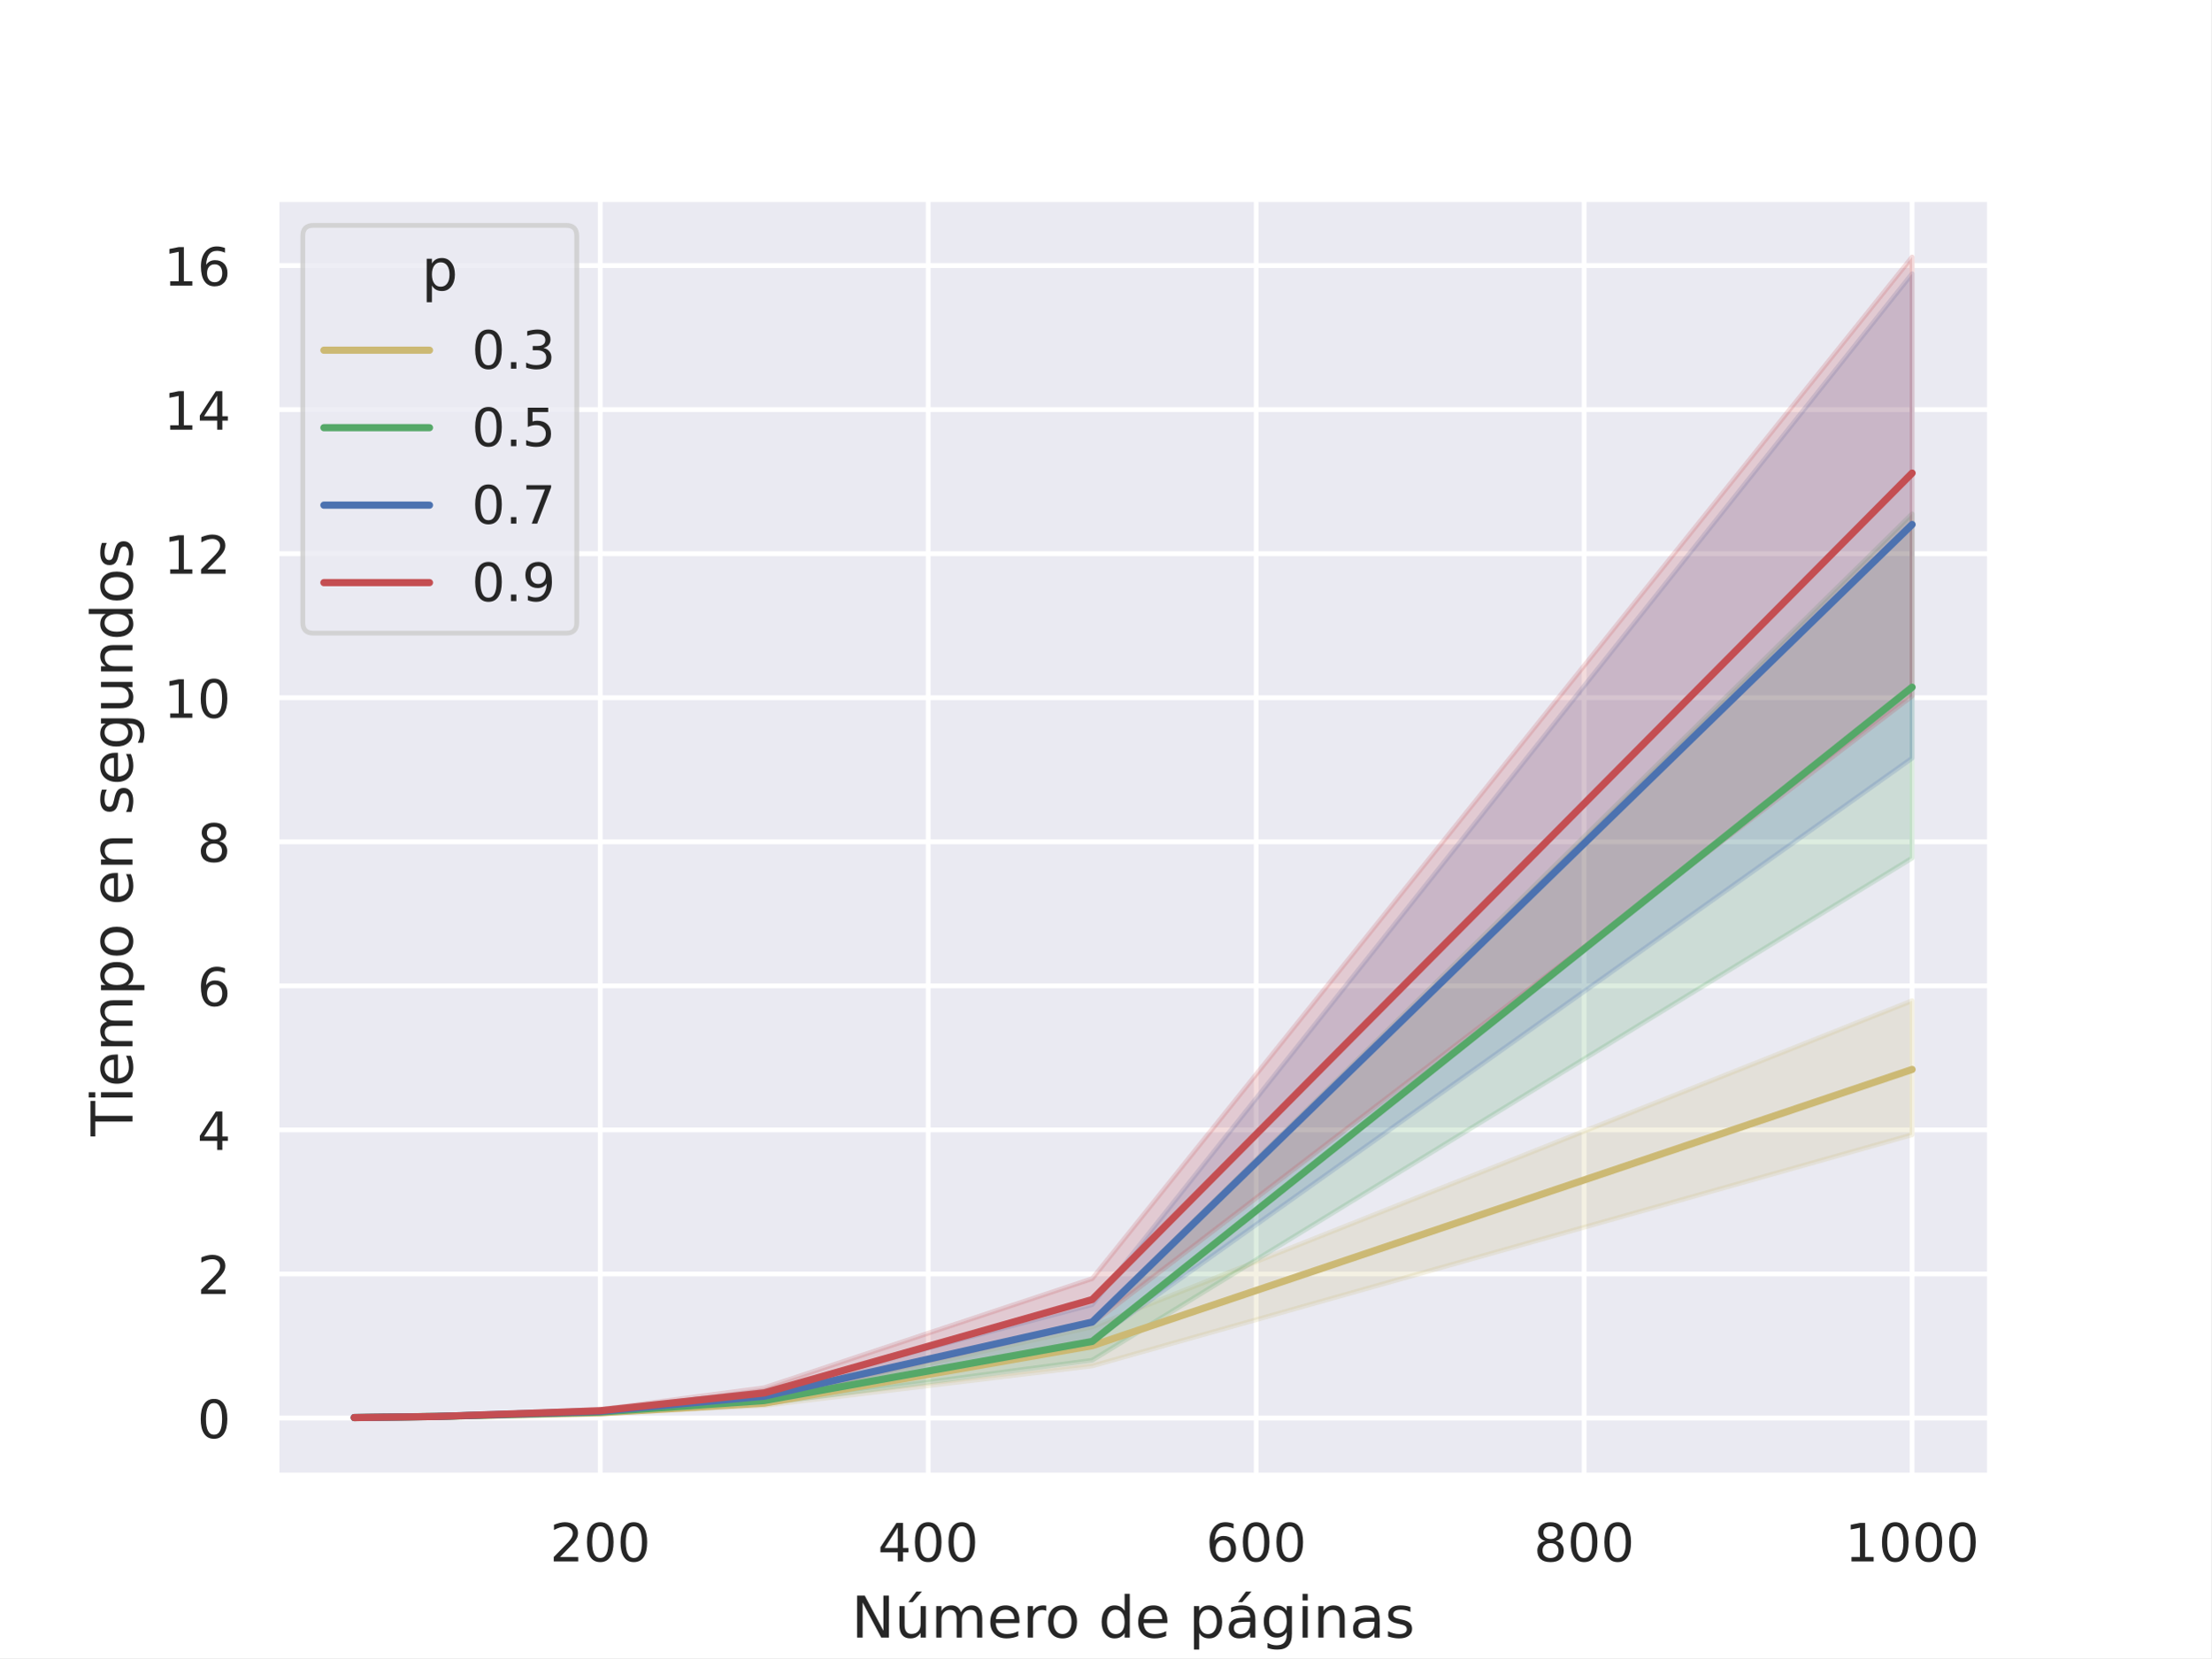
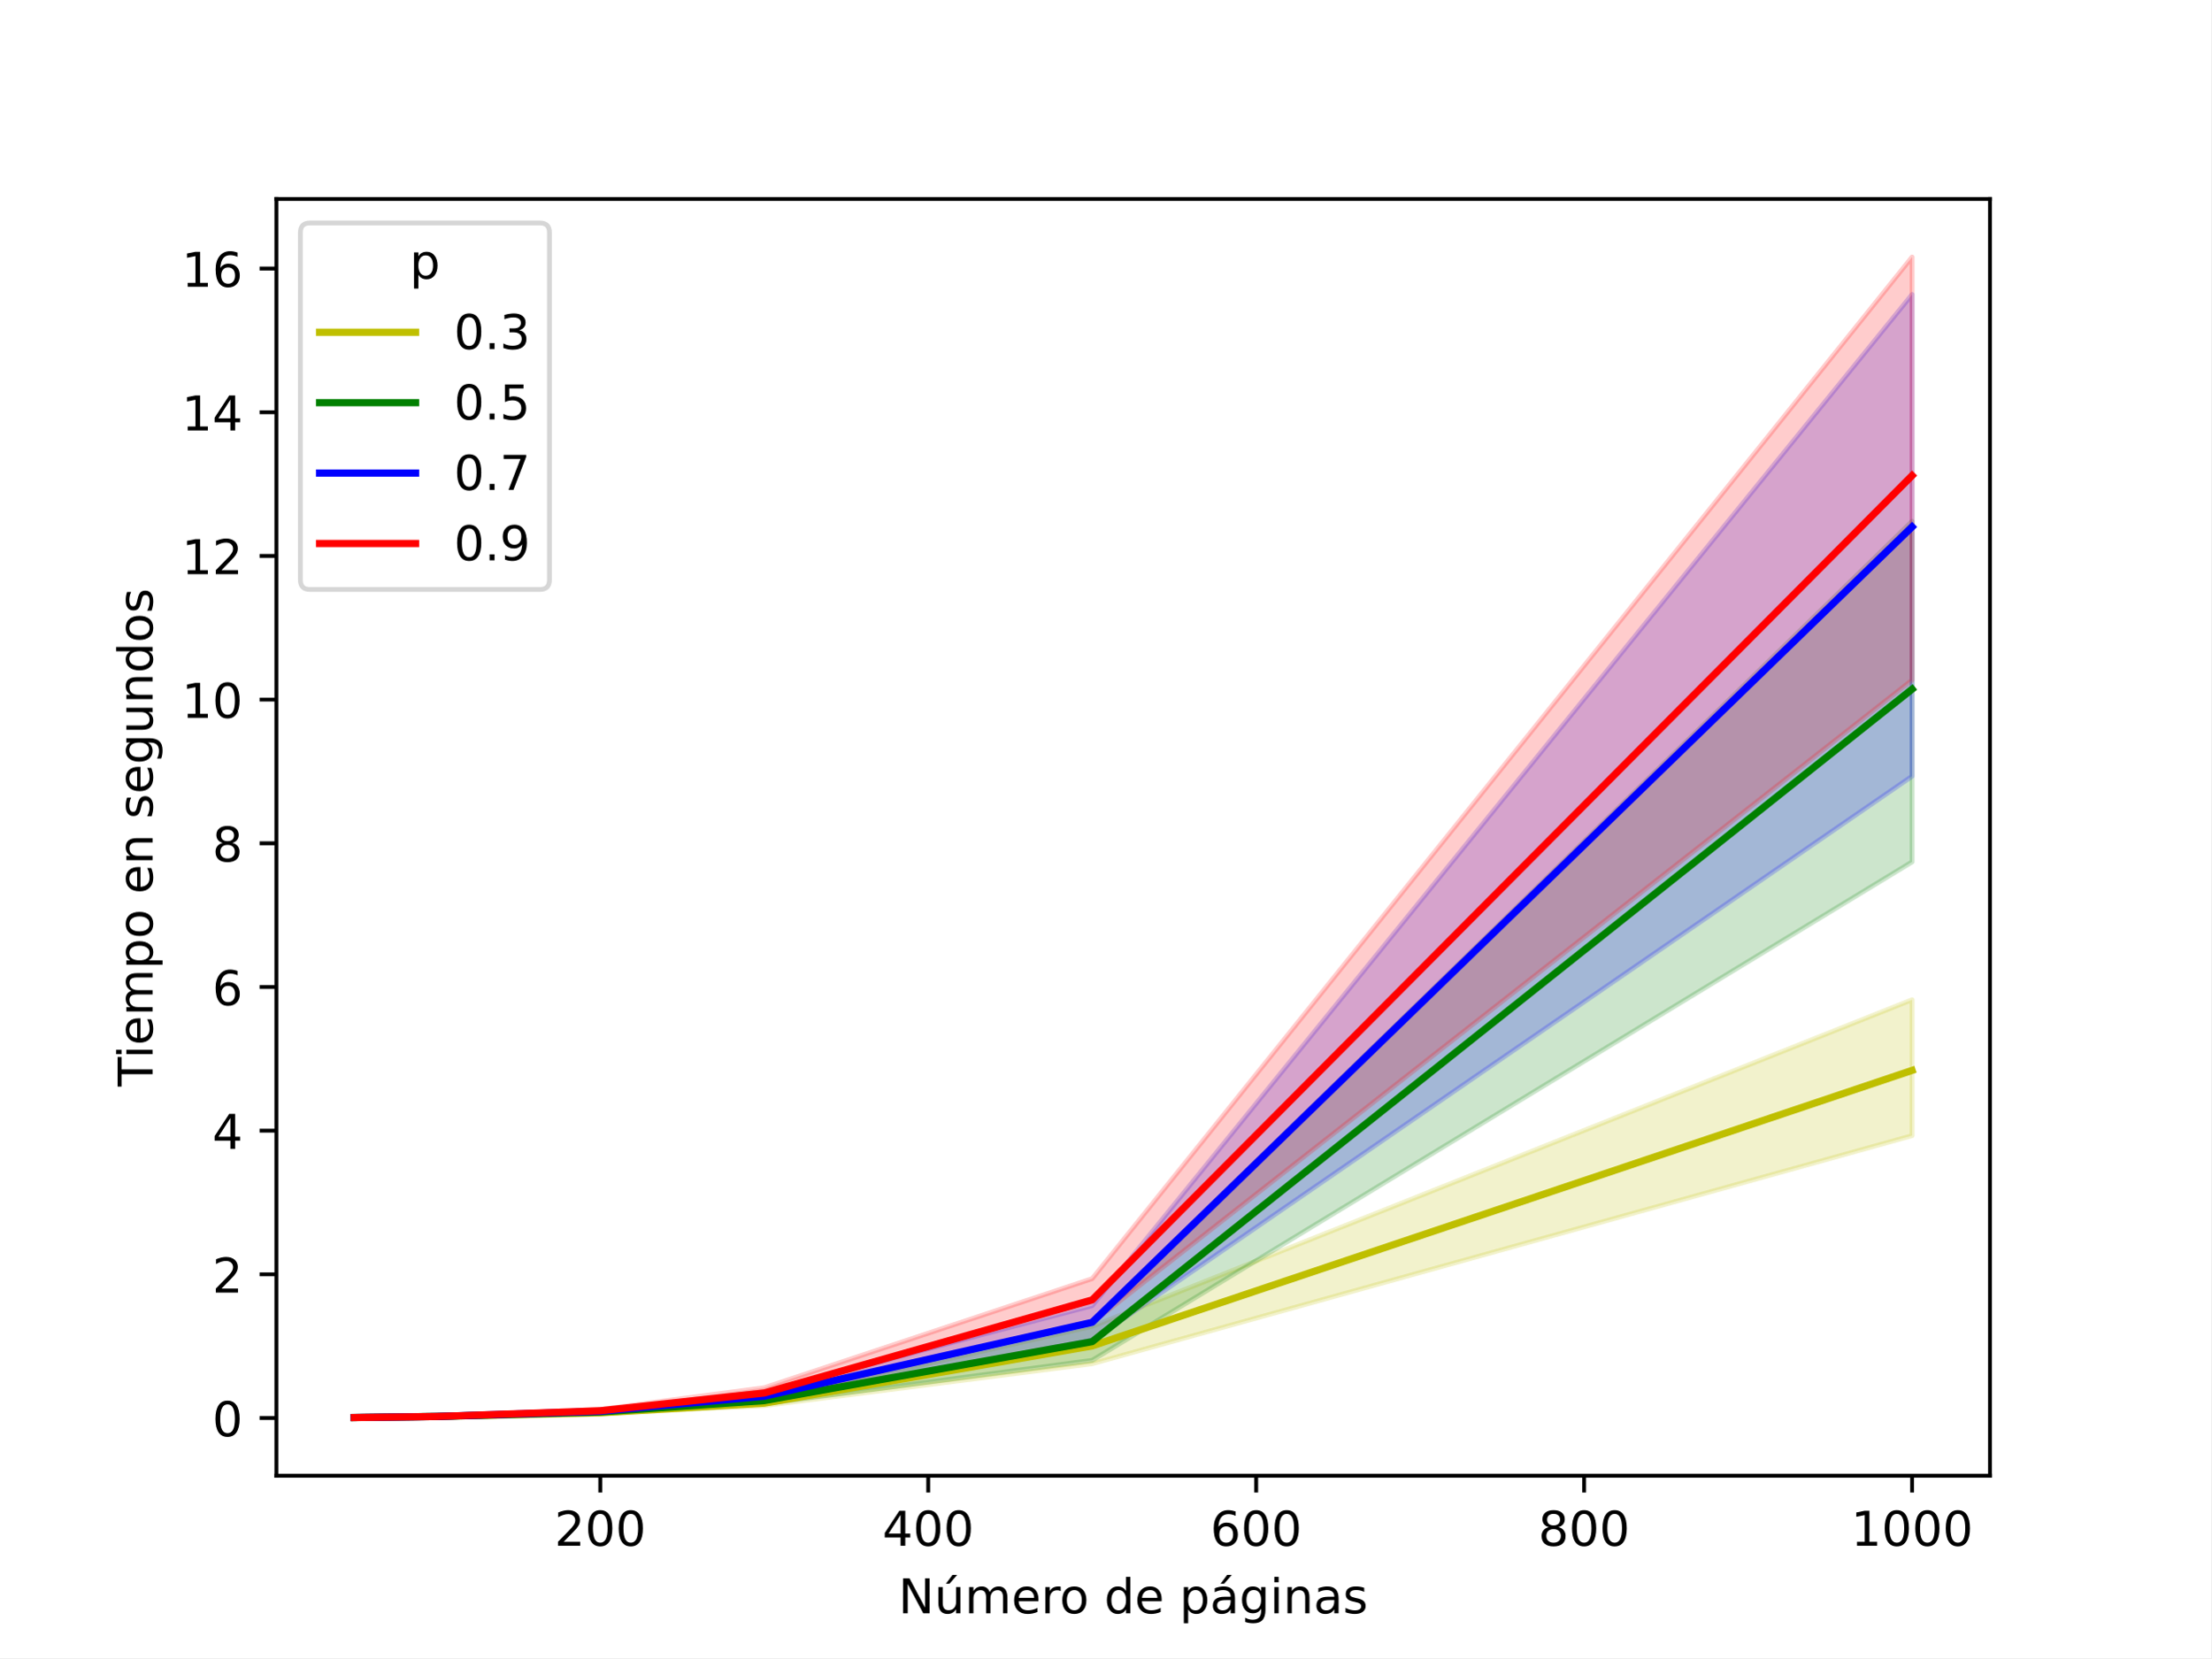
<svg xmlns="http://www.w3.org/2000/svg" xmlns:xlink="http://www.w3.org/1999/xlink" width="460.8pt" height="345.6pt" viewBox="0 0 460.8 345.6" version="1.1">
  <defs>
    <style type="text/css">*{stroke-linejoin: round; stroke-linecap: butt}</style>
  </defs>
  <g id="figure_1">
    <g id="patch_1">
      <path d="M 0 345.6  L 460.8 345.6  L 460.8 0  L 0 0  z " style="fill: #ffffff" />
    </g>
    <g id="axes_1">
      <g id="patch_2">
-         <path d="M 57.6 307.584  L 414.72 307.584  L 414.72 41.472  L 57.6 41.472  z " style="fill: #eaeaf2" />
+         <path d="M 57.6 307.584  L 414.72 307.584  L 414.72 41.472  L 57.6 41.472  z " style="fill: #ffffff" />
+       </g>
+       <g id="PolyCollection_1">
+         <defs>
+           <path id="m29c66a6bcc" d="M 73.833 -50.133  L 73.833 -50.112  L 90.92 -50.324  L 125.094 -50.954  L 159.268 -52.602  L 227.616 -61.349  L 398.487 -108.885  L 398.487 -137.224  L 398.487 -137.224  L 227.616 -69.143  L 159.268 -53.666  L 125.094 -51.267  L 90.92 -50.44  L 73.833 -50.133  z " style="stroke: #bfbf00; stroke-opacity: 0.2" />
+         </defs>
+         <g clip-path="url(#p8016107e3d)">
+           <use xlink:href="#m29c66a6bcc" x="0" y="345.6" style="fill: #bfbf00; fill-opacity: 0.2; stroke: #bfbf00; stroke-opacity: 0.2" />
+         </g>
+       </g>
+       <g id="PolyCollection_2">
+         <defs>
+           <path id="mf8fe63845e" d="M 73.833 -50.15  L 73.833 -50.127  L 90.92 -50.296  L 125.094 -51.052  L 159.268 -52.987  L 227.616 -62.066  L 398.487 -165.953  L 398.487 -236.96  L 398.487 -236.96  L 227.616 -70.181  L 159.268 -54.321  L 125.094 -51.505  L 90.92 -50.411  L 73.833 -50.15  z " style="stroke: #008000; stroke-opacity: 0.2" />
+         </defs>
+         <g clip-path="url(#p8016107e3d)">
+           <use xlink:href="#mf8fe63845e" x="0" y="345.6" style="fill: #008000; fill-opacity: 0.2; stroke: #008000; stroke-opacity: 0.2" />
+         </g>
+       </g>
+       <g id="PolyCollection_3">
+         <defs>
+           <path id="m78f775a35c" d="M 73.833 -50.148  L 73.833 -50.121  L 90.92 -50.314  L 125.094 -51.19  L 159.268 -53.46  L 227.616 -66.257  L 398.487 -183.814  L 398.487 -284.239  L 398.487 -284.239  L 227.616 -73.443  L 159.268 -55.483  L 125.094 -51.684  L 90.92 -50.405  L 73.833 -50.148  z " style="stroke: #0000ff; stroke-opacity: 0.2" />
+         </defs>
+         <g clip-path="url(#p8016107e3d)">
+           <use xlink:href="#m78f775a35c" x="0" y="345.6" style="fill: #0000ff; fill-opacity: 0.2; stroke: #0000ff; stroke-opacity: 0.2" />
+         </g>
+       </g>
+       <g id="PolyCollection_4">
+         <defs>
+           <path id="mcd04e40b9f" d="M 73.833 -50.145  L 73.833 -50.116  L 90.92 -50.29  L 125.094 -51.27  L 159.268 -54.138  L 227.616 -69.916  L 398.487 -203.843  L 398.487 -292.032  L 398.487 -292.032  L 227.616 -79.083  L 159.268 -56.353  L 125.094 -51.844  L 90.92 -50.425  L 73.833 -50.145  z " style="stroke: #ff0000; stroke-opacity: 0.2" />
+         </defs>
+         <g clip-path="url(#p8016107e3d)">
+           <use xlink:href="#mcd04e40b9f" x="0" y="345.6" style="fill: #ff0000; fill-opacity: 0.2; stroke: #ff0000; stroke-opacity: 0.2" />
+         </g>
      </g>
      <g id="matplotlib.axis_1">
        <g id="xtick_1">
          <g id="line2d_1">
-             <path d="M 125.094 307.584  L 125.094 41.472  " clip-path="url(#p46974d1be5)" style="fill: none; stroke: #ffffff; stroke-linecap: round" />
+             <defs>
+               <path id="m97b3fdba13" d="M 0 0  L 0 3.5  " style="stroke: #000000; stroke-width: 0.8" />
+             </defs>
+             <g>
+               <use xlink:href="#m97b3fdba13" x="125.094" y="307.584" style="stroke: #000000; stroke-width: 0.8" />
+             </g>
          </g>
          <g id="text_1">
-             <g style="fill: #262626" transform="translate(114.5958 325.4423)scale(0.11 -0.11)">
+             <g transform="translate(115.5502 322.1824)scale(0.1 -0.1)">
              <defs>
                <path id="DejaVuSans-32" d="M 1228 531  L 3431 531  L 3431 0  L 469 0  L 469 531  Q 828 903 1448 1529  Q 2069 2156 2228 2338  Q 2531 2678 2651 2914  Q 2772 3150 2772 3378  Q 2772 3750 2511 3984  Q 2250 4219 1831 4219  Q 1534 4219 1204 4116  Q 875 4013 500 3803  L 500 4441  Q 881 4594 1212 4672  Q 1544 4750 1819 4750  Q 2544 4750 2975 4387  Q 3406 4025 3406 3419  Q 3406 3131 3298 2873  Q 3191 2616 2906 2266  Q 2828 2175 2409 1742  Q 1991 1309 1228 531  z " transform="scale(0.015625)" />
                <path id="DejaVuSans-30" d="M 2034 4250  Q 1547 4250 1301 3770  Q 1056 3291 1056 2328  Q 1056 1369 1301 889  Q 1547 409 2034 409  Q 2525 409 2770 889  Q 3016 1369 3016 2328  Q 3016 3291 2770 3770  Q 2525 4250 2034 4250  z M 2034 4750  Q 2819 4750 3233 4129  Q 3647 3509 3647 2328  Q 3647 1150 3233 529  Q 2819 -91 2034 -91  Q 1250 -91 836 529  Q 422 1150 422 2328  Q 422 3509 836 4129  Q 1250 4750 2034 4750  z " transform="scale(0.015625)" />
              </defs>
              <use xlink:href="#DejaVuSans-32" />
              <use xlink:href="#DejaVuSans-30" x="63.623" />
              <use xlink:href="#DejaVuSans-30" x="127.246" />
            </g>
          </g>
        </g>
        <g id="xtick_2">
          <g id="line2d_2">
-             <path d="M 193.442 307.584  L 193.442 41.472  " clip-path="url(#p46974d1be5)" style="fill: none; stroke: #ffffff; stroke-linecap: round" />
+             <g>
+               <use xlink:href="#m97b3fdba13" x="193.442" y="307.584" style="stroke: #000000; stroke-width: 0.8" />
+             </g>
          </g>
          <g id="text_2">
-             <g style="fill: #262626" transform="translate(182.9442 325.4423)scale(0.11 -0.11)">
+             <g transform="translate(183.8985 322.1824)scale(0.1 -0.1)">
              <defs>
                <path id="DejaVuSans-34" d="M 2419 4116  L 825 1625  L 2419 1625  L 2419 4116  z M 2253 4666  L 3047 4666  L 3047 1625  L 3713 1625  L 3713 1100  L 3047 1100  L 3047 0  L 2419 0  L 2419 1100  L 313 1100  L 313 1709  L 2253 4666  z " transform="scale(0.015625)" />
              </defs>
              <use xlink:href="#DejaVuSans-34" />
              <use xlink:href="#DejaVuSans-30" x="63.623" />
              <use xlink:href="#DejaVuSans-30" x="127.246" />
            </g>
          </g>
        </g>
        <g id="xtick_3">
          <g id="line2d_3">
-             <path d="M 261.791 307.584  L 261.791 41.472  " clip-path="url(#p46974d1be5)" style="fill: none; stroke: #ffffff; stroke-linecap: round" />
+             <g>
+               <use xlink:href="#m97b3fdba13" x="261.791" y="307.584" style="stroke: #000000; stroke-width: 0.8" />
+             </g>
          </g>
          <g id="text_3">
-             <g style="fill: #262626" transform="translate(251.2925 325.4423)scale(0.11 -0.11)">
+             <g transform="translate(252.2469 322.1824)scale(0.1 -0.1)">
              <defs>
                <path id="DejaVuSans-36" d="M 2113 2584  Q 1688 2584 1439 2293  Q 1191 2003 1191 1497  Q 1191 994 1439 701  Q 1688 409 2113 409  Q 2538 409 2786 701  Q 3034 994 3034 1497  Q 3034 2003 2786 2293  Q 2538 2584 2113 2584  z M 3366 4563  L 3366 3988  Q 3128 4100 2886 4159  Q 2644 4219 2406 4219  Q 1781 4219 1451 3797  Q 1122 3375 1075 2522  Q 1259 2794 1537 2939  Q 1816 3084 2150 3084  Q 2853 3084 3261 2657  Q 3669 2231 3669 1497  Q 3669 778 3244 343  Q 2819 -91 2113 -91  Q 1303 -91 875 529  Q 447 1150 447 2328  Q 447 3434 972 4092  Q 1497 4750 2381 4750  Q 2619 4750 2861 4703  Q 3103 4656 3366 4563  z " transform="scale(0.015625)" />
              </defs>
              <use xlink:href="#DejaVuSans-36" />
              <use xlink:href="#DejaVuSans-30" x="63.623" />
              <use xlink:href="#DejaVuSans-30" x="127.246" />
            </g>
          </g>
        </g>
        <g id="xtick_4">
          <g id="line2d_4">
-             <path d="M 330.139 307.584  L 330.139 41.472  " clip-path="url(#p46974d1be5)" style="fill: none; stroke: #ffffff; stroke-linecap: round" />
+             <g>
+               <use xlink:href="#m97b3fdba13" x="330.139" y="307.584" style="stroke: #000000; stroke-width: 0.8" />
+             </g>
          </g>
          <g id="text_4">
-             <g style="fill: #262626" transform="translate(319.6408 325.4423)scale(0.11 -0.11)">
+             <g transform="translate(320.5952 322.1824)scale(0.1 -0.1)">
              <defs>
                <path id="DejaVuSans-38" d="M 2034 2216  Q 1584 2216 1326 1975  Q 1069 1734 1069 1313  Q 1069 891 1326 650  Q 1584 409 2034 409  Q 2484 409 2743 651  Q 3003 894 3003 1313  Q 3003 1734 2745 1975  Q 2488 2216 2034 2216  z M 1403 2484  Q 997 2584 770 2862  Q 544 3141 544 3541  Q 544 4100 942 4425  Q 1341 4750 2034 4750  Q 2731 4750 3128 4425  Q 3525 4100 3525 3541  Q 3525 3141 3298 2862  Q 3072 2584 2669 2484  Q 3125 2378 3379 2068  Q 3634 1759 3634 1313  Q 3634 634 3220 271  Q 2806 -91 2034 -91  Q 1263 -91 848 271  Q 434 634 434 1313  Q 434 1759 690 2068  Q 947 2378 1403 2484  z M 1172 3481  Q 1172 3119 1398 2916  Q 1625 2713 2034 2713  Q 2441 2713 2670 2916  Q 2900 3119 2900 3481  Q 2900 3844 2670 4047  Q 2441 4250 2034 4250  Q 1625 4250 1398 4047  Q 1172 3844 1172 3481  z " transform="scale(0.015625)" />
              </defs>
              <use xlink:href="#DejaVuSans-38" />
              <use xlink:href="#DejaVuSans-30" x="63.623" />
              <use xlink:href="#DejaVuSans-30" x="127.246" />
            </g>
          </g>
        </g>
        <g id="xtick_5">
          <g id="line2d_5">
-             <path d="M 398.487 307.584  L 398.487 41.472  " clip-path="url(#p46974d1be5)" style="fill: none; stroke: #ffffff; stroke-linecap: round" />
+             <g>
+               <use xlink:href="#m97b3fdba13" x="398.487" y="307.584" style="stroke: #000000; stroke-width: 0.8" />
+             </g>
          </g>
          <g id="text_5">
-             <g style="fill: #262626" transform="translate(384.4898 325.4423)scale(0.11 -0.11)">
+             <g transform="translate(385.7623 322.1824)scale(0.1 -0.1)">
              <defs>
                <path id="DejaVuSans-31" d="M 794 531  L 1825 531  L 1825 4091  L 703 3866  L 703 4441  L 1819 4666  L 2450 4666  L 2450 531  L 3481 531  L 3481 0  L 794 0  L 794 531  z " transform="scale(0.015625)" />
              </defs>
              <use xlink:href="#DejaVuSans-31" />
              <use xlink:href="#DejaVuSans-30" x="63.623" />
              <use xlink:href="#DejaVuSans-30" x="127.246" />
              <use xlink:href="#DejaVuSans-30" x="190.869" />
            </g>
          </g>
        </g>
        <g id="text_6">
-           <g style="fill: #262626" transform="translate(177.4481 341.3281)scale(0.12 -0.12)">
+           <g transform="translate(187.2334 336.2606)scale(0.1 -0.1)">
            <defs>
              <path id="DejaVuSans-4e" d="M 628 4666  L 1478 4666  L 3547 763  L 3547 4666  L 4159 4666  L 4159 0  L 3309 0  L 1241 3903  L 1241 0  L 628 0  L 628 4666  z " transform="scale(0.015625)" />
              <path id="DejaVuSans-fa" d="M 544 1381  L 544 3500  L 1119 3500  L 1119 1403  Q 1119 906 1312 657  Q 1506 409 1894 409  Q 2359 409 2629 706  Q 2900 1003 2900 1516  L 2900 3500  L 3475 3500  L 3475 0  L 2900 0  L 2900 538  Q 2691 219 2414 64  Q 2138 -91 1772 -91  Q 1169 -91 856 284  Q 544 659 544 1381  z M 1991 3584  L 1991 3584  z M 2419 5119  L 3041 5119  L 2022 3944  L 1544 3944  L 2419 5119  z " transform="scale(0.015625)" />
              <path id="DejaVuSans-6d" d="M 3328 2828  Q 3544 3216 3844 3400  Q 4144 3584 4550 3584  Q 5097 3584 5394 3201  Q 5691 2819 5691 2113  L 5691 0  L 5113 0  L 5113 2094  Q 5113 2597 4934 2840  Q 4756 3084 4391 3084  Q 3944 3084 3684 2787  Q 3425 2491 3425 1978  L 3425 0  L 2847 0  L 2847 2094  Q 2847 2600 2669 2842  Q 2491 3084 2119 3084  Q 1678 3084 1418 2786  Q 1159 2488 1159 1978  L 1159 0  L 581 0  L 581 3500  L 1159 3500  L 1159 2956  Q 1356 3278 1631 3431  Q 1906 3584 2284 3584  Q 2666 3584 2933 3390  Q 3200 3197 3328 2828  z " transform="scale(0.015625)" />
              <path id="DejaVuSans-65" d="M 3597 1894  L 3597 1613  L 953 1613  Q 991 1019 1311 708  Q 1631 397 2203 397  Q 2534 397 2845 478  Q 3156 559 3463 722  L 3463 178  Q 3153 47 2828 -22  Q 2503 -91 2169 -91  Q 1331 -91 842 396  Q 353 884 353 1716  Q 353 2575 817 3079  Q 1281 3584 2069 3584  Q 2775 3584 3186 3129  Q 3597 2675 3597 1894  z M 3022 2063  Q 3016 2534 2758 2815  Q 2500 3097 2075 3097  Q 1594 3097 1305 2825  Q 1016 2553 972 2059  L 3022 2063  z " transform="scale(0.015625)" />
              <path id="DejaVuSans-72" d="M 2631 2963  Q 2534 3019 2420 3045  Q 2306 3072 2169 3072  Q 1681 3072 1420 2755  Q 1159 2438 1159 1844  L 1159 0  L 581 0  L 581 3500  L 1159 3500  L 1159 2956  Q 1341 3275 1631 3429  Q 1922 3584 2338 3584  Q 2397 3584 2469 3576  Q 2541 3569 2628 3553  L 2631 2963  z " transform="scale(0.015625)" />
              <path id="DejaVuSans-6f" d="M 1959 3097  Q 1497 3097 1228 2736  Q 959 2375 959 1747  Q 959 1119 1226 758  Q 1494 397 1959 397  Q 2419 397 2687 759  Q 2956 1122 2956 1747  Q 2956 2369 2687 2733  Q 2419 3097 1959 3097  z M 1959 3584  Q 2709 3584 3137 3096  Q 3566 2609 3566 1747  Q 3566 888 3137 398  Q 2709 -91 1959 -91  Q 1206 -91 779 398  Q 353 888 353 1747  Q 353 2609 779 3096  Q 1206 3584 1959 3584  z " transform="scale(0.015625)" />
              <path id="DejaVuSans-20" transform="scale(0.015625)" />
              <path id="DejaVuSans-64" d="M 2906 2969  L 2906 4863  L 3481 4863  L 3481 0  L 2906 0  L 2906 525  Q 2725 213 2448 61  Q 2172 -91 1784 -91  Q 1150 -91 751 415  Q 353 922 353 1747  Q 353 2572 751 3078  Q 1150 3584 1784 3584  Q 2172 3584 2448 3432  Q 2725 3281 2906 2969  z M 947 1747  Q 947 1113 1208 752  Q 1469 391 1925 391  Q 2381 391 2643 752  Q 2906 1113 2906 1747  Q 2906 2381 2643 2742  Q 2381 3103 1925 3103  Q 1469 3103 1208 2742  Q 947 2381 947 1747  z " transform="scale(0.015625)" />
              <path id="DejaVuSans-70" d="M 1159 525  L 1159 -1331  L 581 -1331  L 581 3500  L 1159 3500  L 1159 2969  Q 1341 3281 1617 3432  Q 1894 3584 2278 3584  Q 2916 3584 3314 3078  Q 3713 2572 3713 1747  Q 3713 922 3314 415  Q 2916 -91 2278 -91  Q 1894 -91 1617 61  Q 1341 213 1159 525  z M 3116 1747  Q 3116 2381 2855 2742  Q 2594 3103 2138 3103  Q 1681 3103 1420 2742  Q 1159 2381 1159 1747  Q 1159 1113 1420 752  Q 1681 391 2138 391  Q 2594 391 2855 752  Q 3116 1113 3116 1747  z " transform="scale(0.015625)" />
              <path id="DejaVuSans-e1" d="M 2194 1759  Q 1497 1759 1228 1600  Q 959 1441 959 1056  Q 959 750 1161 570  Q 1363 391 1709 391  Q 2188 391 2477 730  Q 2766 1069 2766 1631  L 2766 1759  L 2194 1759  z M 3341 1997  L 3341 0  L 2766 0  L 2766 531  Q 2569 213 2275 61  Q 1981 -91 1556 -91  Q 1019 -91 701 211  Q 384 513 384 1019  Q 384 1609 779 1909  Q 1175 2209 1959 2209  L 2766 2209  L 2766 2266  Q 2766 2663 2505 2880  Q 2244 3097 1772 3097  Q 1472 3097 1187 3025  Q 903 2953 641 2809  L 641 3341  Q 956 3463 1253 3523  Q 1550 3584 1831 3584  Q 2591 3584 2966 3190  Q 3341 2797 3341 1997  z M 2291 5119  L 2913 5119  L 1894 3944  L 1416 3944  L 2291 5119  z " transform="scale(0.015625)" />
              <path id="DejaVuSans-67" d="M 2906 1791  Q 2906 2416 2648 2759  Q 2391 3103 1925 3103  Q 1463 3103 1205 2759  Q 947 2416 947 1791  Q 947 1169 1205 825  Q 1463 481 1925 481  Q 2391 481 2648 825  Q 2906 1169 2906 1791  z M 3481 434  Q 3481 -459 3084 -895  Q 2688 -1331 1869 -1331  Q 1566 -1331 1297 -1286  Q 1028 -1241 775 -1147  L 775 -588  Q 1028 -725 1275 -790  Q 1522 -856 1778 -856  Q 2344 -856 2625 -561  Q 2906 -266 2906 331  L 2906 616  Q 2728 306 2450 153  Q 2172 0 1784 0  Q 1141 0 747 490  Q 353 981 353 1791  Q 353 2603 747 3093  Q 1141 3584 1784 3584  Q 2172 3584 2450 3431  Q 2728 3278 2906 2969  L 2906 3500  L 3481 3500  L 3481 434  z " transform="scale(0.015625)" />
              <path id="DejaVuSans-69" d="M 603 3500  L 1178 3500  L 1178 0  L 603 0  L 603 3500  z M 603 4863  L 1178 4863  L 1178 4134  L 603 4134  L 603 4863  z " transform="scale(0.015625)" />
              <path id="DejaVuSans-6e" d="M 3513 2113  L 3513 0  L 2938 0  L 2938 2094  Q 2938 2591 2744 2837  Q 2550 3084 2163 3084  Q 1697 3084 1428 2787  Q 1159 2491 1159 1978  L 1159 0  L 581 0  L 581 3500  L 1159 3500  L 1159 2956  Q 1366 3272 1645 3428  Q 1925 3584 2291 3584  Q 2894 3584 3203 3211  Q 3513 2838 3513 2113  z " transform="scale(0.015625)" />
              <path id="DejaVuSans-61" d="M 2194 1759  Q 1497 1759 1228 1600  Q 959 1441 959 1056  Q 959 750 1161 570  Q 1363 391 1709 391  Q 2188 391 2477 730  Q 2766 1069 2766 1631  L 2766 1759  L 2194 1759  z M 3341 1997  L 3341 0  L 2766 0  L 2766 531  Q 2569 213 2275 61  Q 1981 -91 1556 -91  Q 1019 -91 701 211  Q 384 513 384 1019  Q 384 1609 779 1909  Q 1175 2209 1959 2209  L 2766 2209  L 2766 2266  Q 2766 2663 2505 2880  Q 2244 3097 1772 3097  Q 1472 3097 1187 3025  Q 903 2953 641 2809  L 641 3341  Q 956 3463 1253 3523  Q 1550 3584 1831 3584  Q 2591 3584 2966 3190  Q 3341 2797 3341 1997  z " transform="scale(0.015625)" />
              <path id="DejaVuSans-73" d="M 2834 3397  L 2834 2853  Q 2591 2978 2328 3040  Q 2066 3103 1784 3103  Q 1356 3103 1142 2972  Q 928 2841 928 2578  Q 928 2378 1081 2264  Q 1234 2150 1697 2047  L 1894 2003  Q 2506 1872 2764 1633  Q 3022 1394 3022 966  Q 3022 478 2636 193  Q 2250 -91 1575 -91  Q 1294 -91 989 -36  Q 684 19 347 128  L 347 722  Q 666 556 975 473  Q 1284 391 1588 391  Q 1994 391 2212 530  Q 2431 669 2431 922  Q 2431 1156 2273 1281  Q 2116 1406 1581 1522  L 1381 1569  Q 847 1681 609 1914  Q 372 2147 372 2553  Q 372 3047 722 3315  Q 1072 3584 1716 3584  Q 2034 3584 2315 3537  Q 2597 3491 2834 3397  z " transform="scale(0.015625)" />
            </defs>
            <use xlink:href="#DejaVuSans-4e" />
            <use xlink:href="#DejaVuSans-fa" x="74.805" />
            <use xlink:href="#DejaVuSans-6d" x="138.184" />
            <use xlink:href="#DejaVuSans-65" x="235.596" />
            <use xlink:href="#DejaVuSans-72" x="297.119" />
            <use xlink:href="#DejaVuSans-6f" x="335.982" />
            <use xlink:href="#DejaVuSans-20" x="397.164" />
            <use xlink:href="#DejaVuSans-64" x="428.951" />
            <use xlink:href="#DejaVuSans-65" x="492.428" />
            <use xlink:href="#DejaVuSans-20" x="553.951" />
            <use xlink:href="#DejaVuSans-70" x="585.738" />
            <use xlink:href="#DejaVuSans-e1" x="649.215" />
            <use xlink:href="#DejaVuSans-67" x="710.494" />
            <use xlink:href="#DejaVuSans-69" x="773.971" />
            <use xlink:href="#DejaVuSans-6e" x="801.754" />
            <use xlink:href="#DejaVuSans-61" x="865.133" />
            <use xlink:href="#DejaVuSans-73" x="926.412" />
          </g>
        </g>
      </g>
      <g id="matplotlib.axis_2">
        <g id="ytick_1">
          <g id="line2d_6">
-             <path d="M 57.6 295.562  L 414.72 295.562  " clip-path="url(#p46974d1be5)" style="fill: none; stroke: #ffffff; stroke-linecap: round" />
+             <defs>
+               <path id="meda1c655e9" d="M 0 0  L -3.5 0  " style="stroke: #000000; stroke-width: 0.8" />
+             </defs>
+             <g>
+               <use xlink:href="#meda1c655e9" x="57.6" y="295.562" style="stroke: #000000; stroke-width: 0.8" />
+             </g>
          </g>
          <g id="text_7">
-             <g style="fill: #262626" transform="translate(41.10125 299.7415)scale(0.11 -0.11)">
+             <g transform="translate(44.2375 299.3616)scale(0.1 -0.1)">
              <use xlink:href="#DejaVuSans-30" />
            </g>
          </g>
        </g>
        <g id="ytick_2">
          <g id="line2d_7">
-             <path d="M 57.6 265.535  L 414.72 265.535  " clip-path="url(#p46974d1be5)" style="fill: none; stroke: #ffffff; stroke-linecap: round" />
+             <g>
+               <use xlink:href="#meda1c655e9" x="57.6" y="265.613" style="stroke: #000000; stroke-width: 0.8" />
+             </g>
          </g>
          <g id="text_8">
-             <g style="fill: #262626" transform="translate(41.10125 269.7142)scale(0.11 -0.11)">
+             <g transform="translate(44.2375 269.4127)scale(0.1 -0.1)">
              <use xlink:href="#DejaVuSans-32" />
            </g>
          </g>
        </g>
        <g id="ytick_3">
          <g id="line2d_8">
-             <path d="M 57.6 235.508  L 414.72 235.508  " clip-path="url(#p46974d1be5)" style="fill: none; stroke: #ffffff; stroke-linecap: round" />
+             <g>
+               <use xlink:href="#meda1c655e9" x="57.6" y="235.665" style="stroke: #000000; stroke-width: 0.8" />
+             </g>
          </g>
          <g id="text_9">
-             <g style="fill: #262626" transform="translate(41.10125 239.6869)scale(0.11 -0.11)">
+             <g transform="translate(44.2375 239.4638)scale(0.1 -0.1)">
              <use xlink:href="#DejaVuSans-34" />
            </g>
          </g>
        </g>
        <g id="ytick_4">
          <g id="line2d_9">
-             <path d="M 57.6 205.481  L 414.72 205.481  " clip-path="url(#p46974d1be5)" style="fill: none; stroke: #ffffff; stroke-linecap: round" />
+             <g>
+               <use xlink:href="#meda1c655e9" x="57.6" y="205.716" style="stroke: #000000; stroke-width: 0.8" />
+             </g>
          </g>
          <g id="text_10">
-             <g style="fill: #262626" transform="translate(41.10125 209.6597)scale(0.11 -0.11)">
+             <g transform="translate(44.2375 209.5148)scale(0.1 -0.1)">
              <use xlink:href="#DejaVuSans-36" />
            </g>
          </g>
        </g>
        <g id="ytick_5">
          <g id="line2d_10">
-             <path d="M 57.6 175.453  L 414.72 175.453  " clip-path="url(#p46974d1be5)" style="fill: none; stroke: #ffffff; stroke-linecap: round" />
+             <g>
+               <use xlink:href="#meda1c655e9" x="57.6" y="175.767" style="stroke: #000000; stroke-width: 0.8" />
+             </g>
          </g>
          <g id="text_11">
-             <g style="fill: #262626" transform="translate(41.10125 179.6324)scale(0.11 -0.11)">
+             <g transform="translate(44.2375 179.5659)scale(0.1 -0.1)">
              <use xlink:href="#DejaVuSans-38" />
            </g>
          </g>
        </g>
        <g id="ytick_6">
          <g id="line2d_11">
-             <path d="M 57.6 145.426  L 414.72 145.426  " clip-path="url(#p46974d1be5)" style="fill: none; stroke: #ffffff; stroke-linecap: round" />
+             <g>
+               <use xlink:href="#meda1c655e9" x="57.6" y="145.818" style="stroke: #000000; stroke-width: 0.8" />
+             </g>
          </g>
          <g id="text_12">
-             <g style="fill: #262626" transform="translate(34.1025 149.6052)scale(0.11 -0.11)">
+             <g transform="translate(37.875 149.617)scale(0.1 -0.1)">
              <use xlink:href="#DejaVuSans-31" />
              <use xlink:href="#DejaVuSans-30" x="63.623" />
            </g>
          </g>
        </g>
        <g id="ytick_7">
          <g id="line2d_12">
-             <path d="M 57.6 115.399  L 414.72 115.399  " clip-path="url(#p46974d1be5)" style="fill: none; stroke: #ffffff; stroke-linecap: round" />
+             <g>
+               <use xlink:href="#meda1c655e9" x="57.6" y="115.869" style="stroke: #000000; stroke-width: 0.8" />
+             </g>
          </g>
          <g id="text_13">
-             <g style="fill: #262626" transform="translate(34.1025 119.5779)scale(0.11 -0.11)">
+             <g transform="translate(37.875 119.668)scale(0.1 -0.1)">
              <use xlink:href="#DejaVuSans-31" />
              <use xlink:href="#DejaVuSans-32" x="63.623" />
            </g>
          </g>
        </g>
        <g id="ytick_8">
          <g id="line2d_13">
-             <path d="M 57.6 85.371  L 414.72 85.371  " clip-path="url(#p46974d1be5)" style="fill: none; stroke: #ffffff; stroke-linecap: round" />
+             <g>
+               <use xlink:href="#meda1c655e9" x="57.6" y="85.92" style="stroke: #000000; stroke-width: 0.8" />
+             </g>
          </g>
          <g id="text_14">
-             <g style="fill: #262626" transform="translate(34.1025 89.55064)scale(0.11 -0.11)">
+             <g transform="translate(37.875 89.71909)scale(0.1 -0.1)">
              <use xlink:href="#DejaVuSans-31" />
              <use xlink:href="#DejaVuSans-34" x="63.623" />
            </g>
          </g>
        </g>
        <g id="ytick_9">
          <g id="line2d_14">
-             <path d="M 57.6 55.344  L 414.72 55.344  " clip-path="url(#p46974d1be5)" style="fill: none; stroke: #ffffff; stroke-linecap: round" />
+             <g>
+               <use xlink:href="#meda1c655e9" x="57.6" y="55.971" style="stroke: #000000; stroke-width: 0.8" />
+             </g>
          </g>
          <g id="text_15">
-             <g style="fill: #262626" transform="translate(34.1025 59.52338)scale(0.11 -0.11)">
+             <g transform="translate(37.875 59.77016)scale(0.1 -0.1)">
              <use xlink:href="#DejaVuSans-31" />
              <use xlink:href="#DejaVuSans-36" x="63.623" />
            </g>
          </g>
        </g>
        <g id="text_16">
-           <g style="fill: #262626" transform="translate(27.60687 236.8342)rotate(-90)scale(0.12 -0.12)">
+           <g transform="translate(31.79531 226.4499)rotate(-90)scale(0.1 -0.1)">
            <defs>
              <path id="DejaVuSans-54" d="M -19 4666  L 3928 4666  L 3928 4134  L 2272 4134  L 2272 0  L 1638 0  L 1638 4134  L -19 4134  L -19 4666  z " transform="scale(0.015625)" />
              <path id="DejaVuSans-75" d="M 544 1381  L 544 3500  L 1119 3500  L 1119 1403  Q 1119 906 1312 657  Q 1506 409 1894 409  Q 2359 409 2629 706  Q 2900 1003 2900 1516  L 2900 3500  L 3475 3500  L 3475 0  L 2900 0  L 2900 538  Q 2691 219 2414 64  Q 2138 -91 1772 -91  Q 1169 -91 856 284  Q 544 659 544 1381  z M 1991 3584  L 1991 3584  z " transform="scale(0.015625)" />
            </defs>
            <use xlink:href="#DejaVuSans-54" />
            <use xlink:href="#DejaVuSans-69" x="57.959" />
            <use xlink:href="#DejaVuSans-65" x="85.742" />
            <use xlink:href="#DejaVuSans-6d" x="147.266" />
            <use xlink:href="#DejaVuSans-70" x="244.678" />
            <use xlink:href="#DejaVuSans-6f" x="308.154" />
            <use xlink:href="#DejaVuSans-20" x="369.336" />
            <use xlink:href="#DejaVuSans-65" x="401.123" />
            <use xlink:href="#DejaVuSans-6e" x="462.646" />
            <use xlink:href="#DejaVuSans-20" x="526.025" />
            <use xlink:href="#DejaVuSans-73" x="557.812" />
            <use xlink:href="#DejaVuSans-65" x="609.912" />
            <use xlink:href="#DejaVuSans-67" x="671.436" />
            <use xlink:href="#DejaVuSans-75" x="734.912" />
            <use xlink:href="#DejaVuSans-6e" x="798.291" />
            <use xlink:href="#DejaVuSans-64" x="861.67" />
            <use xlink:href="#DejaVuSans-6f" x="925.146" />
            <use xlink:href="#DejaVuSans-73" x="986.328" />
          </g>
        </g>
      </g>
-       <g id="PolyCollection_1">
-         <defs>
-           <path id="me83fe5638f" d="M 73.833 -50.132  L 73.833 -50.112  L 90.92 -50.323  L 125.094 -50.955  L 159.268 -52.638  L 227.616 -60.889  L 398.487 -109.07  L 398.487 -137.01  L 398.487 -137.01  L 227.616 -69.036  L 159.268 -53.695  L 125.094 -51.277  L 90.92 -50.439  L 73.833 -50.132  z " style="stroke: #ccb974; stroke-opacity: 0.2" />
-         </defs>
-         <g clip-path="url(#p46974d1be5)">
-           <use xlink:href="#me83fe5638f" x="0" y="345.6" style="fill: #ccb974; fill-opacity: 0.2; stroke: #ccb974; stroke-opacity: 0.2" />
-         </g>
-       </g>
-       <g id="PolyCollection_2">
-         <defs>
-           <path id="mc4ba3d9cf4" d="M 73.833 -50.15  L 73.833 -50.128  L 90.92 -50.296  L 125.094 -51.069  L 159.268 -53.014  L 227.616 -62.079  L 398.487 -166.755  L 398.487 -238.502  L 398.487 -238.502  L 227.616 -70.229  L 159.268 -54.294  L 125.094 -51.527  L 90.92 -50.411  L 73.833 -50.15  z " style="stroke: #55a868; stroke-opacity: 0.2" />
-         </defs>
-         <g clip-path="url(#p46974d1be5)">
-           <use xlink:href="#mc4ba3d9cf4" x="0" y="345.6" style="fill: #55a868; fill-opacity: 0.2; stroke: #55a868; stroke-opacity: 0.2" />
-         </g>
-       </g>
-       <g id="PolyCollection_3">
-         <defs>
-           <path id="m09fba538ee" d="M 73.833 -50.148  L 73.833 -50.121  L 90.92 -50.318  L 125.094 -51.181  L 159.268 -53.537  L 227.616 -66.037  L 398.487 -187.579  L 398.487 -288.563  L 398.487 -288.563  L 227.616 -73.67  L 159.268 -55.591  L 125.094 -51.693  L 90.92 -50.404  L 73.833 -50.148  z " style="stroke: #4c72b0; stroke-opacity: 0.2" />
-         </defs>
-         <g clip-path="url(#p46974d1be5)">
-           <use xlink:href="#m09fba538ee" x="0" y="345.6" style="fill: #4c72b0; fill-opacity: 0.2; stroke: #4c72b0; stroke-opacity: 0.2" />
-         </g>
-       </g>
-       <g id="PolyCollection_4">
-         <defs>
-           <path id="mda3d1822f4" d="M 73.833 -50.146  L 73.833 -50.116  L 90.92 -50.282  L 125.094 -51.28  L 159.268 -54.078  L 227.616 -69.733  L 398.487 -200.537  L 398.487 -292.032  L 398.487 -292.032  L 227.616 -79.08  L 159.268 -56.351  L 125.094 -51.839  L 90.92 -50.425  L 73.833 -50.146  z " style="stroke: #c44e52; stroke-opacity: 0.2" />
-         </defs>
-         <g clip-path="url(#p46974d1be5)">
-           <use xlink:href="#mda3d1822f4" x="0" y="345.6" style="fill: #c44e52; fill-opacity: 0.2; stroke: #c44e52; stroke-opacity: 0.2" />
-         </g>
-       </g>
      <g id="line2d_15">
-         <path d="M 73.833 295.478  L 90.92 295.218  L 125.094 294.48  L 159.268 292.467  L 227.616 280.493  L 398.487 222.91  " clip-path="url(#p46974d1be5)" style="fill: none; stroke: #ccb974; stroke-width: 1.5; stroke-linecap: round" />
+         <path d="M 73.833 295.478  L 90.92 295.219  L 125.094 294.483  L 159.268 292.475  L 227.616 280.533  L 398.487 223.1  " clip-path="url(#p8016107e3d)" style="fill: none; stroke: #bfbf00; stroke-width: 1.5; stroke-linecap: square" />
      </g>
      <g id="line2d_16">
-         <path d="M 73.833 295.461  L 90.92 295.247  L 125.094 294.311  L 159.268 291.925  L 227.616 279.604  L 398.487 143.238  " clip-path="url(#p46974d1be5)" style="fill: none; stroke: #55a868; stroke-width: 1.5; stroke-linecap: round" />
+         <path d="M 73.833 295.462  L 90.92 295.248  L 125.094 294.314  L 159.268 291.935  L 227.616 279.646  L 398.487 143.636  " clip-path="url(#p8016107e3d)" style="fill: none; stroke: #008000; stroke-width: 1.5; stroke-linecap: square" />
      </g>
      <g id="line2d_17">
-         <path d="M 73.833 295.465  L 90.92 295.24  L 125.094 294.163  L 159.268 291.018  L 227.616 275.563  L 398.487 109.324  " clip-path="url(#p46974d1be5)" style="fill: none; stroke: #4c72b0; stroke-width: 1.5; stroke-linecap: round" />
+         <path d="M 73.833 295.466  L 90.92 295.241  L 125.094 294.167  L 159.268 291.03  L 227.616 275.616  L 398.487 109.81  " clip-path="url(#p8016107e3d)" style="fill: none; stroke: #0000ff; stroke-width: 1.5; stroke-linecap: square" />
      </g>
      <g id="line2d_18">
-         <path d="M 73.833 295.47  L 90.92 295.248  L 125.094 294.048  L 159.268 290.335  L 227.616 270.877  L 398.487 98.606  " clip-path="url(#p46974d1be5)" style="fill: none; stroke: #c44e52; stroke-width: 1.5; stroke-linecap: round" />
+         <path d="M 73.833 295.47  L 90.92 295.249  L 125.094 294.052  L 159.268 290.349  L 227.616 270.942  L 398.487 99.12  " clip-path="url(#p8016107e3d)" style="fill: none; stroke: #ff0000; stroke-width: 1.5; stroke-linecap: square" />
      </g>
      <g id="line2d_19" />
      <g id="line2d_20" />
      <g id="line2d_21" />
      <g id="line2d_22" />
      <g id="patch_3">
-         <path d="M 57.6 307.584  L 57.6 41.472  " style="fill: none; stroke: #ffffff; stroke-width: 1.25; stroke-linejoin: miter; stroke-linecap: square" />
+         <path d="M 57.6 307.584  L 57.6 41.472  " style="fill: none; stroke: #000000; stroke-width: 0.8; stroke-linejoin: miter; stroke-linecap: square" />
      </g>
      <g id="patch_4">
-         <path d="M 414.72 307.584  L 414.72 41.472  " style="fill: none; stroke: #ffffff; stroke-width: 1.25; stroke-linejoin: miter; stroke-linecap: square" />
+         <path d="M 414.72 307.584  L 414.72 41.472  " style="fill: none; stroke: #000000; stroke-width: 0.8; stroke-linejoin: miter; stroke-linecap: square" />
      </g>
      <g id="patch_5">
-         <path d="M 57.6 307.584  L 414.72 307.584  " style="fill: none; stroke: #ffffff; stroke-width: 1.25; stroke-linejoin: miter; stroke-linecap: square" />
+         <path d="M 57.6 307.584  L 414.72 307.584  " style="fill: none; stroke: #000000; stroke-width: 0.8; stroke-linejoin: miter; stroke-linecap: square" />
      </g>
      <g id="patch_6">
-         <path d="M 57.6 41.472  L 414.72 41.472  " style="fill: none; stroke: #ffffff; stroke-width: 1.25; stroke-linejoin: miter; stroke-linecap: square" />
+         <path d="M 57.6 41.472  L 414.72 41.472  " style="fill: none; stroke: #000000; stroke-width: 0.8; stroke-linejoin: miter; stroke-linecap: square" />
      </g>
      <g id="legend_1">
        <g id="patch_7">
-           <path d="M 65.3 131.97  L 117.993 131.97  Q 120.193 131.97 120.193 129.769  L 120.193 49.172  Q 120.193 46.972 117.993 46.972  L 65.3 46.972  Q 63.1 46.972 63.1 49.172  L 63.1 129.769  Q 63.1 131.97 65.3 131.97  z " style="fill: #eaeaf2; opacity: 0.8; stroke: #cccccc; stroke-linejoin: miter" />
+           <path d="M 64.6 122.863  L 112.503 122.863  Q 114.503 122.863 114.503 120.863  L 114.503 48.472  Q 114.503 46.472 112.503 46.472  L 64.6 46.472  Q 62.6 46.472 62.6 48.472  L 62.6 120.863  Q 62.6 122.863 64.6 122.863  z " style="fill: #ffffff; opacity: 0.8; stroke: #cccccc; stroke-linejoin: miter" />
        </g>
        <g id="text_17">
-           <g style="fill: #262626" transform="translate(87.83766 60.49012)scale(0.12 -0.12)">
+           <g transform="translate(85.37734 58.07044)scale(0.1 -0.1)">
            <use xlink:href="#DejaVuSans-70" />
          </g>
        </g>
        <g id="line2d_23">
-           <path d="M 67.5 72.994  L 78.5 72.994  L 89.5 72.994  " style="fill: none; stroke: #ccb974; stroke-width: 1.5; stroke-linecap: round" />
+           <path d="M 66.6 69.249  L 76.6 69.249  L 86.6 69.249  " style="fill: none; stroke: #bfbf00; stroke-width: 1.5; stroke-linecap: square" />
        </g>
        <g id="text_18">
-           <g style="fill: #262626" transform="translate(98.3 76.84403)scale(0.11 -0.11)">
+           <g transform="translate(94.6 72.74856)scale(0.1 -0.1)">
            <defs>
              <path id="DejaVuSans-2e" d="M 684 794  L 1344 794  L 1344 0  L 684 0  L 684 794  z " transform="scale(0.015625)" />
              <path id="DejaVuSans-33" d="M 2597 2516  Q 3050 2419 3304 2112  Q 3559 1806 3559 1356  Q 3559 666 3084 287  Q 2609 -91 1734 -91  Q 1441 -91 1130 -33  Q 819 25 488 141  L 488 750  Q 750 597 1062 519  Q 1375 441 1716 441  Q 2309 441 2620 675  Q 2931 909 2931 1356  Q 2931 1769 2642 2001  Q 2353 2234 1838 2234  L 1294 2234  L 1294 2753  L 1863 2753  Q 2328 2753 2575 2939  Q 2822 3125 2822 3475  Q 2822 3834 2567 4026  Q 2313 4219 1838 4219  Q 1578 4219 1281 4162  Q 984 4106 628 3988  L 628 4550  Q 988 4650 1302 4700  Q 1616 4750 1894 4750  Q 2613 4750 3031 4423  Q 3450 4097 3450 3541  Q 3450 3153 3228 2886  Q 3006 2619 2597 2516  z " transform="scale(0.015625)" />
            </defs>
            <use xlink:href="#DejaVuSans-30" />
            <use xlink:href="#DejaVuSans-2e" x="63.623" />
            <use xlink:href="#DejaVuSans-33" x="95.41" />
          </g>
        </g>
        <g id="line2d_24">
-           <path d="M 67.5 89.14  L 78.5 89.14  L 89.5 89.14  " style="fill: none; stroke: #55a868; stroke-width: 1.5; stroke-linecap: round" />
+           <path d="M 66.6 83.927  L 76.6 83.927  L 86.6 83.927  " style="fill: none; stroke: #008000; stroke-width: 1.5; stroke-linecap: square" />
        </g>
        <g id="text_19">
-           <g style="fill: #262626" transform="translate(98.3 92.98997)scale(0.11 -0.11)">
+           <g transform="translate(94.6 87.42669)scale(0.1 -0.1)">
            <defs>
              <path id="DejaVuSans-35" d="M 691 4666  L 3169 4666  L 3169 4134  L 1269 4134  L 1269 2991  Q 1406 3038 1543 3061  Q 1681 3084 1819 3084  Q 2600 3084 3056 2656  Q 3513 2228 3513 1497  Q 3513 744 3044 326  Q 2575 -91 1722 -91  Q 1428 -91 1123 -41  Q 819 9 494 109  L 494 744  Q 775 591 1075 516  Q 1375 441 1709 441  Q 2250 441 2565 725  Q 2881 1009 2881 1497  Q 2881 1984 2565 2268  Q 2250 2553 1709 2553  Q 1456 2553 1204 2497  Q 953 2441 691 2322  L 691 4666  z " transform="scale(0.015625)" />
            </defs>
            <use xlink:href="#DejaVuSans-30" />
            <use xlink:href="#DejaVuSans-2e" x="63.623" />
            <use xlink:href="#DejaVuSans-35" x="95.41" />
          </g>
        </g>
        <g id="line2d_25">
-           <path d="M 67.5 105.286  L 78.5 105.286  L 89.5 105.286  " style="fill: none; stroke: #4c72b0; stroke-width: 1.5; stroke-linecap: round" />
+           <path d="M 66.6 98.605  L 76.6 98.605  L 86.6 98.605  " style="fill: none; stroke: #0000ff; stroke-width: 1.5; stroke-linecap: square" />
        </g>
        <g id="text_20">
-           <g style="fill: #262626" transform="translate(98.3 109.1359)scale(0.11 -0.11)">
+           <g transform="translate(94.6 102.1048)scale(0.1 -0.1)">
            <defs>
              <path id="DejaVuSans-37" d="M 525 4666  L 3525 4666  L 3525 4397  L 1831 0  L 1172 0  L 2766 4134  L 525 4134  L 525 4666  z " transform="scale(0.015625)" />
            </defs>
            <use xlink:href="#DejaVuSans-30" />
            <use xlink:href="#DejaVuSans-2e" x="63.623" />
            <use xlink:href="#DejaVuSans-37" x="95.41" />
          </g>
        </g>
        <g id="line2d_26">
-           <path d="M 67.5 121.432  L 78.5 121.432  L 89.5 121.432  " style="fill: none; stroke: #c44e52; stroke-width: 1.5; stroke-linecap: round" />
+           <path d="M 66.6 113.283  L 76.6 113.283  L 86.6 113.283  " style="fill: none; stroke: #ff0000; stroke-width: 1.5; stroke-linecap: square" />
        </g>
        <g id="text_21">
-           <g style="fill: #262626" transform="translate(98.3 125.2818)scale(0.11 -0.11)">
+           <g transform="translate(94.6 116.7829)scale(0.1 -0.1)">
            <defs>
              <path id="DejaVuSans-39" d="M 703 97  L 703 672  Q 941 559 1184 500  Q 1428 441 1663 441  Q 2288 441 2617 861  Q 2947 1281 2994 2138  Q 2813 1869 2534 1725  Q 2256 1581 1919 1581  Q 1219 1581 811 2004  Q 403 2428 403 3163  Q 403 3881 828 4315  Q 1253 4750 1959 4750  Q 2769 4750 3195 4129  Q 3622 3509 3622 2328  Q 3622 1225 3098 567  Q 2575 -91 1691 -91  Q 1453 -91 1209 -44  Q 966 3 703 97  z M 1959 2075  Q 2384 2075 2632 2365  Q 2881 2656 2881 3163  Q 2881 3666 2632 3958  Q 2384 4250 1959 4250  Q 1534 4250 1286 3958  Q 1038 3666 1038 3163  Q 1038 2656 1286 2365  Q 1534 2075 1959 2075  z " transform="scale(0.015625)" />
            </defs>
            <use xlink:href="#DejaVuSans-30" />
            <use xlink:href="#DejaVuSans-2e" x="63.623" />
            <use xlink:href="#DejaVuSans-39" x="95.41" />
          </g>
        </g>
      </g>
    </g>
  </g>
  <defs>
-     <clipPath id="p46974d1be5">
+     <clipPath id="p8016107e3d">
      <rect x="57.6" y="41.472" width="357.12" height="266.112" />
    </clipPath>
  </defs>
</svg>
